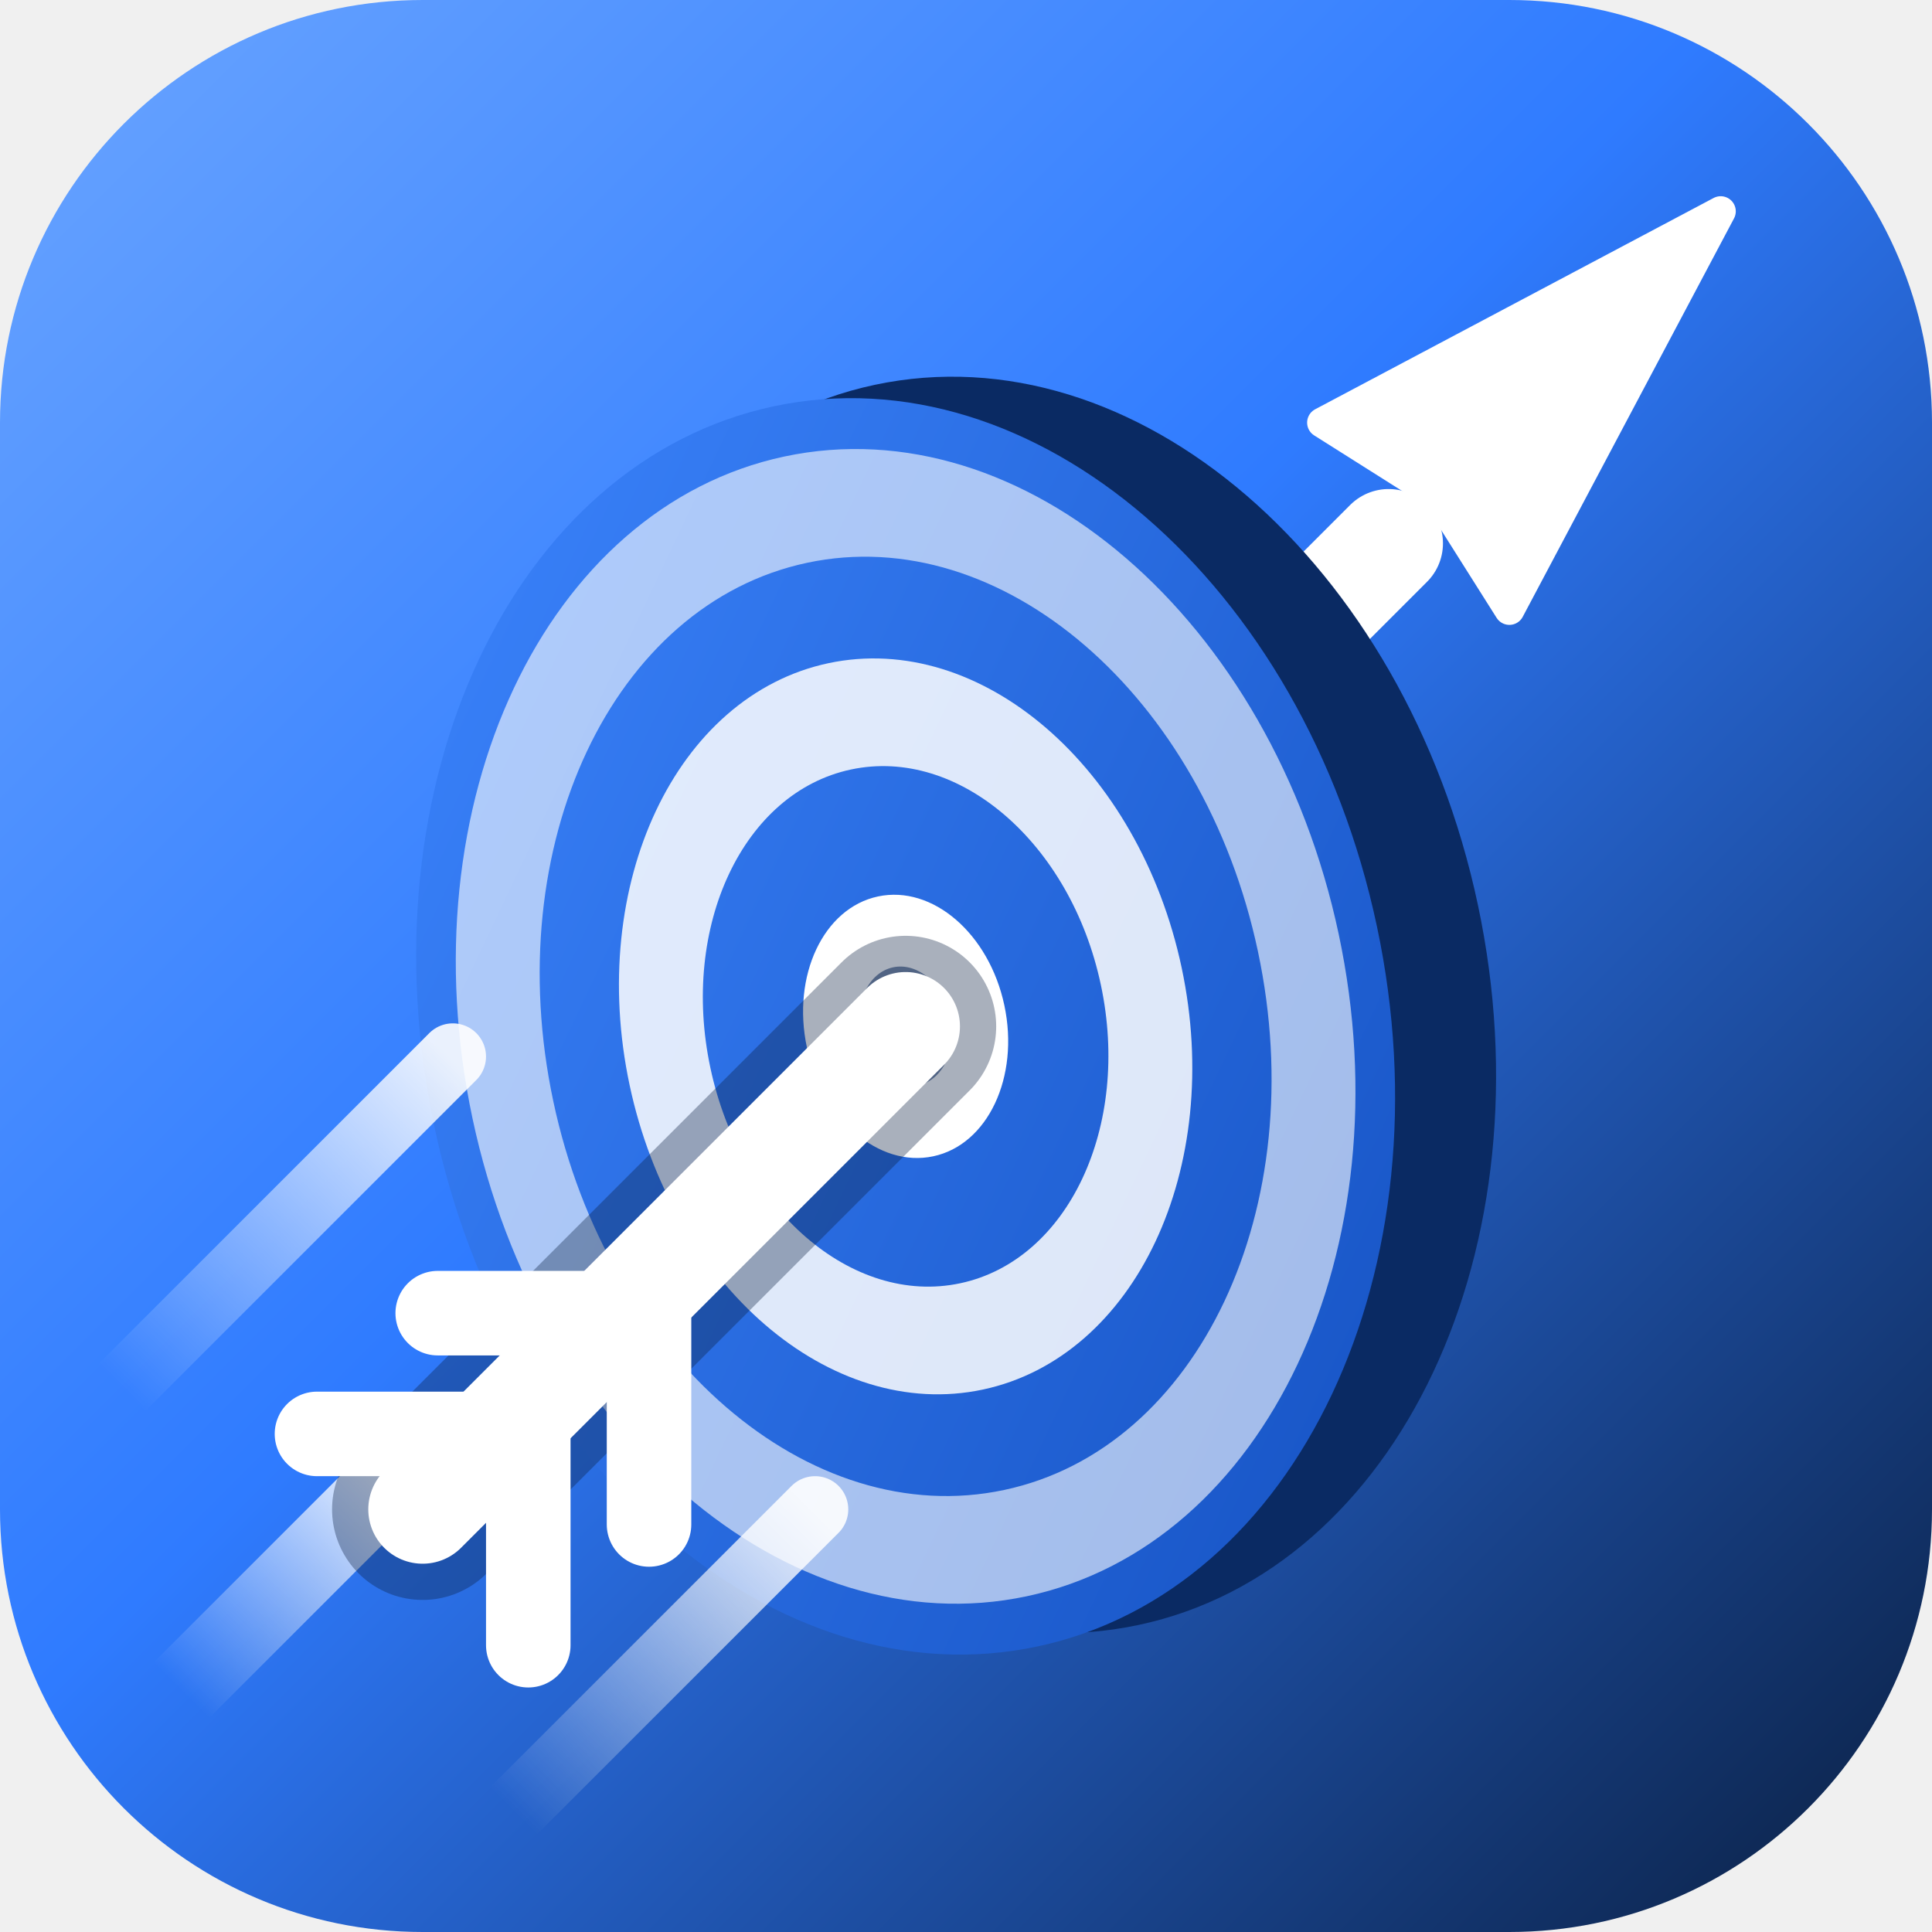
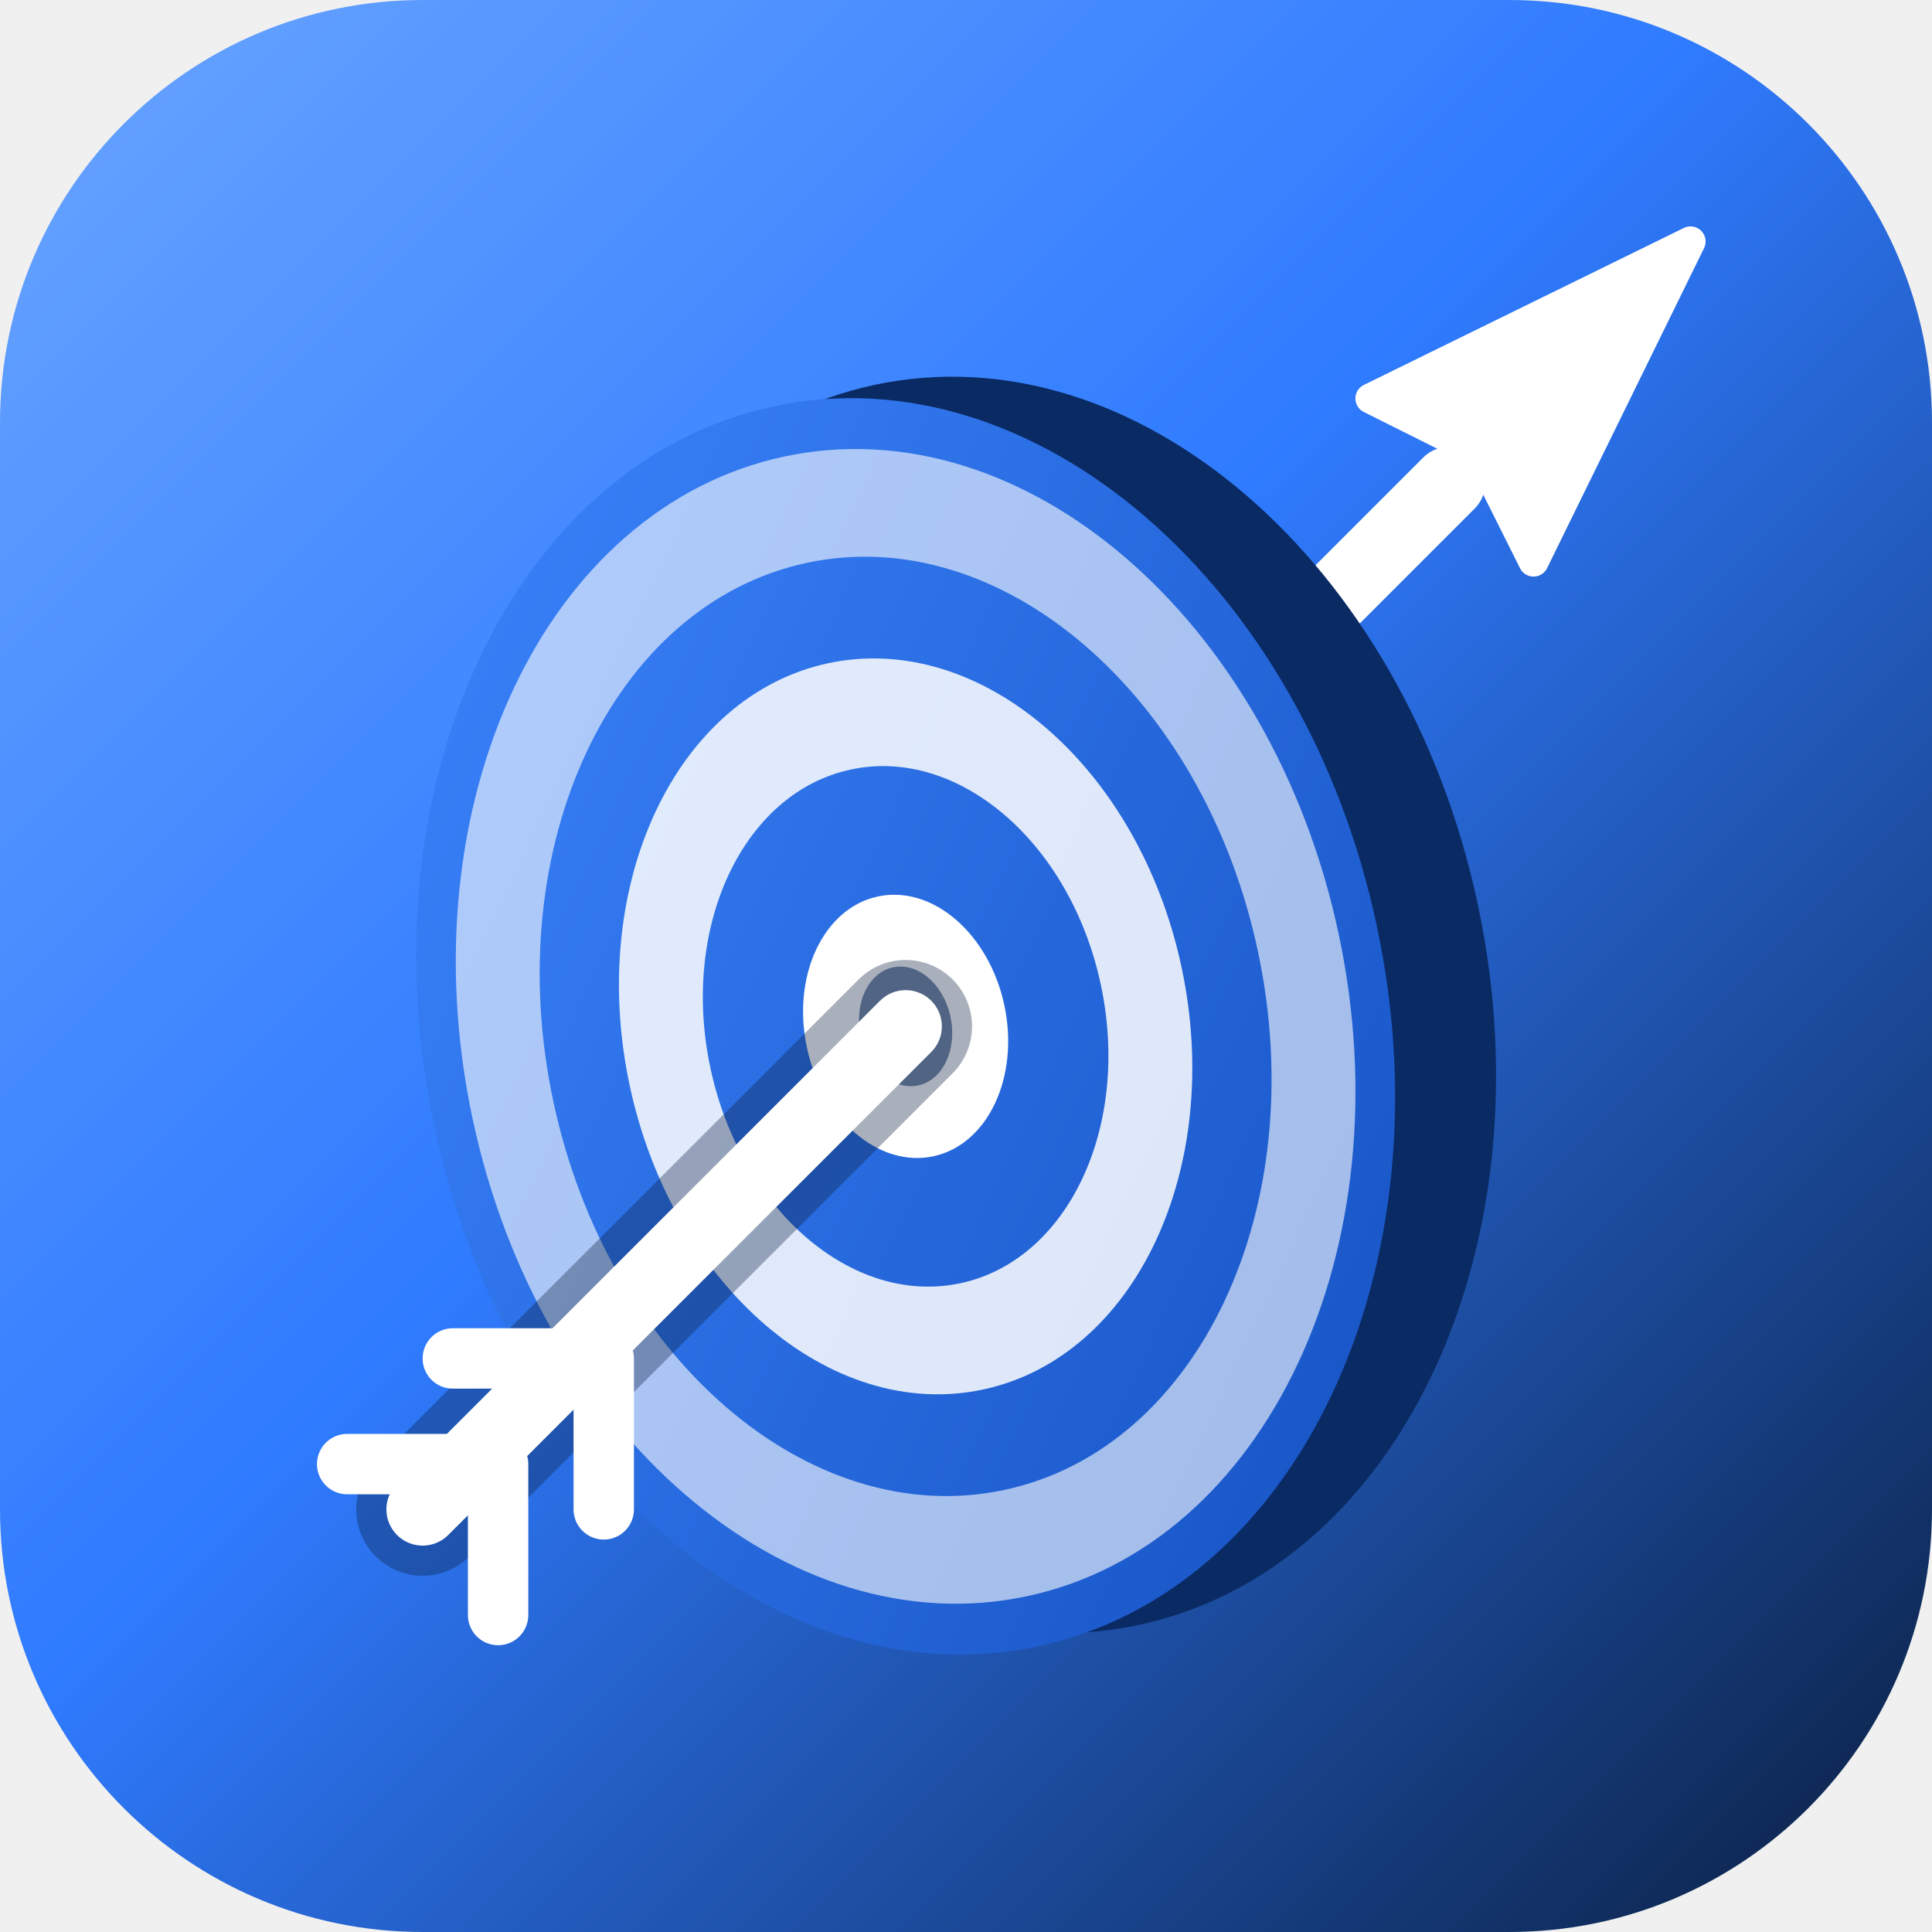
<svg xmlns="http://www.w3.org/2000/svg" viewBox="0 0 64 64">
  <defs>
    <linearGradient id="tile" x1="0" y1="0" x2="1" y2="1">
      <stop offset="0" stop-color="#6aa5ff" />
      <stop offset="0.45" stop-color="#2f7bff" />
      <stop offset="1" stop-color="#0a1e3f" />
    </linearGradient>
    <linearGradient id="face" x1="0" y1="0" x2="1" y2="1">
      <stop offset="0" stop-color="#3d86ff" />
      <stop offset="1" stop-color="#1450c0" />
    </linearGradient>
-     <linearGradient id="trail" x1="0" y1="1" x2="1" y2="0">
-       <stop offset="0" stop-color="#fff" stop-opacity="0" />
-       <stop offset="1" stop-color="#fff" stop-opacity="0.9" />
-     </linearGradient>
  </defs>
  <rect width="64" height="64" rx="14" fill="url(#tile)" />
-   <path d="M38 26 L46 18" stroke="#fff" stroke-width="3.6" stroke-linecap="round" />
-   <path d="M57 7 L50 20.2 L47.6 16.4 L43.8 14 Z" fill="#fff" stroke="#fff" stroke-width="1" stroke-linejoin="round" />
+   <path d="M38 26 L48 16" stroke="#fff" stroke-width="2.4" stroke-linecap="round" />
+   <path d="M56 8 L50.8 18.6 L49 15 L45.4 13.2 Z" fill="#fff" stroke="#fff" stroke-width="1" stroke-linejoin="round" />
  <g transform="translate(30 34) rotate(-12) scale(0.76 1)">
    <circle cx="4.5" r="21" fill="#0a2a63" />
    <circle r="21" fill="url(#face)" />
    <g fill="none" stroke="#fff">
      <circle r="17.5" stroke-width="3.6" stroke-opacity="0.6" />
      <circle r="10.5" stroke-width="3.6" stroke-opacity="0.85" />
    </g>
    <circle r="4.4" fill="#fff" />
    <circle r="2" fill="#0a2a63" fill-opacity="0.55" />
  </g>
-   <g stroke="url(#trail)" stroke-linecap="round" fill="none">
-     <path d="M4 46 L15 35" stroke-width="2.2" />
-     <path d="M17 60 L27 50" stroke-width="2.2" />
-     <path d="M6 56 L13 49" stroke-width="2.6" />
-   </g>
-   <path d="M14 50 L30 34" stroke="#0a1e3f" stroke-opacity="0.35" stroke-width="6" stroke-linecap="round" />
-   <path d="M14 50 L30 34" stroke="#fff" stroke-width="3.6" stroke-linecap="round" />
-   <path d="M10.5 47.5 L17.5 47.5 L17.5 54.5 M14.5 43.5 L21.5 43.5 L21.5 50.5" fill="none" stroke="#fff" stroke-width="2.8" stroke-linecap="round" stroke-linejoin="round" />
+   <path d="M14 50 L30 34" stroke="#0a1e3f" stroke-opacity="0.35" stroke-width="4.4" stroke-linecap="round" />
+   <path d="M14 50 L30 34" stroke="#fff" stroke-width="2.4" stroke-linecap="round" />
+   <path d="M11.5 48.5 L16.5 48.5 L16.5 53.5 M15 45 L20 45 L20 50" fill="none" stroke="#fff" stroke-width="2" stroke-linecap="round" stroke-linejoin="round" />
</svg>
